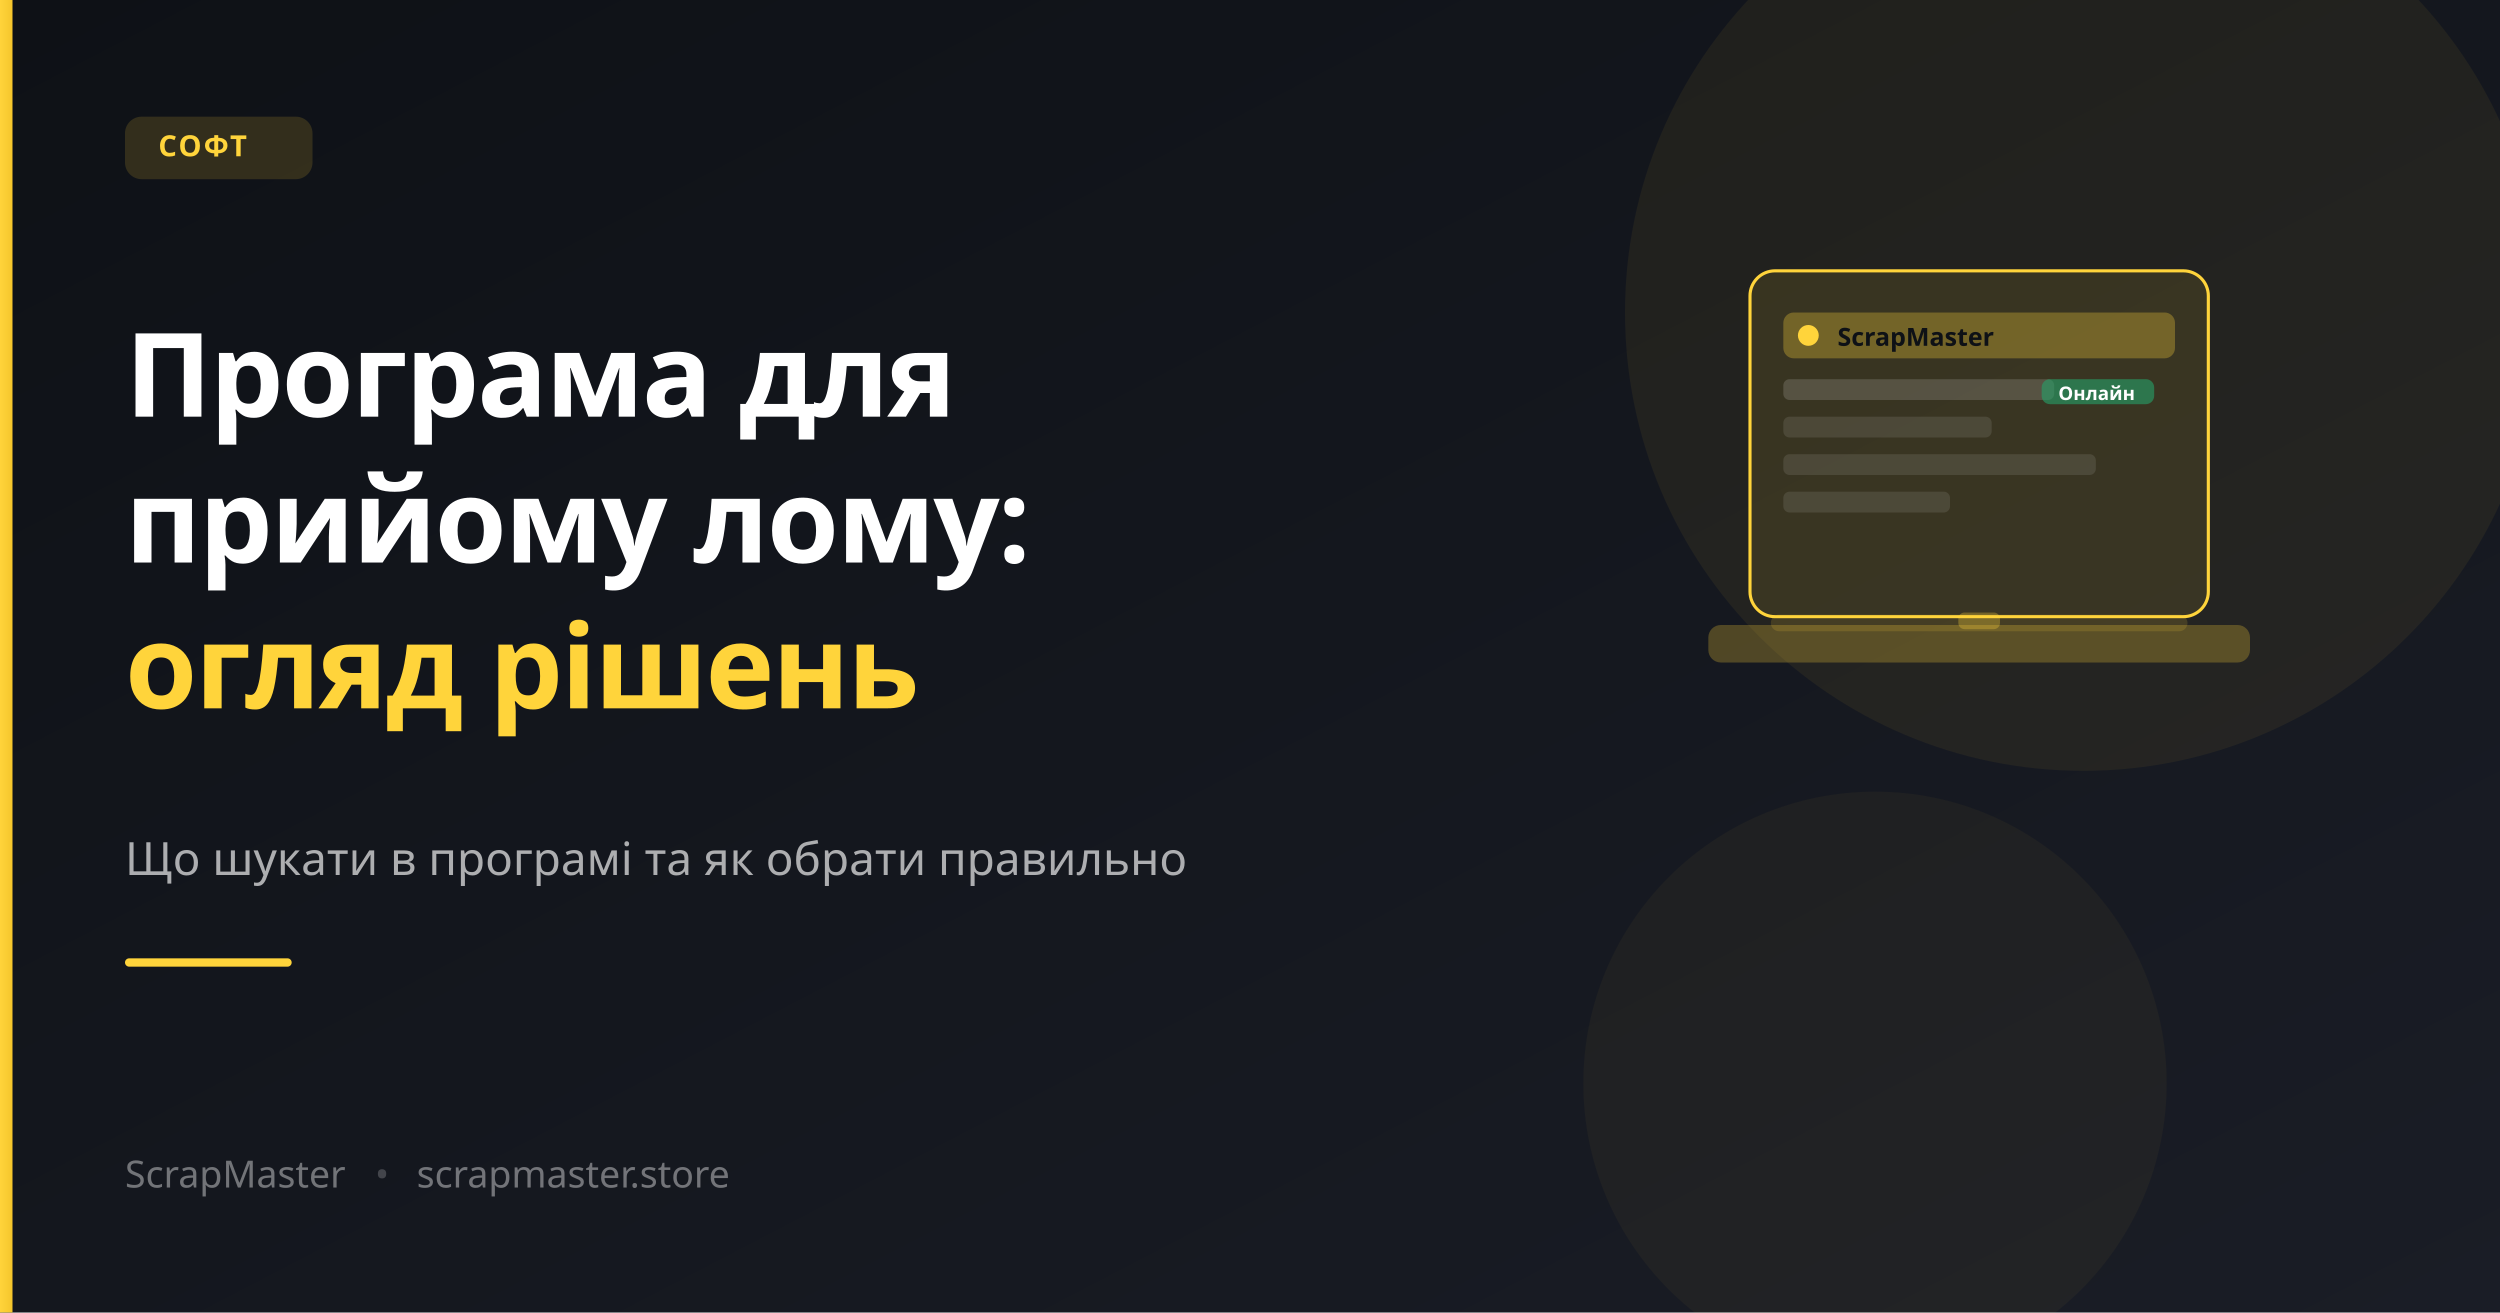
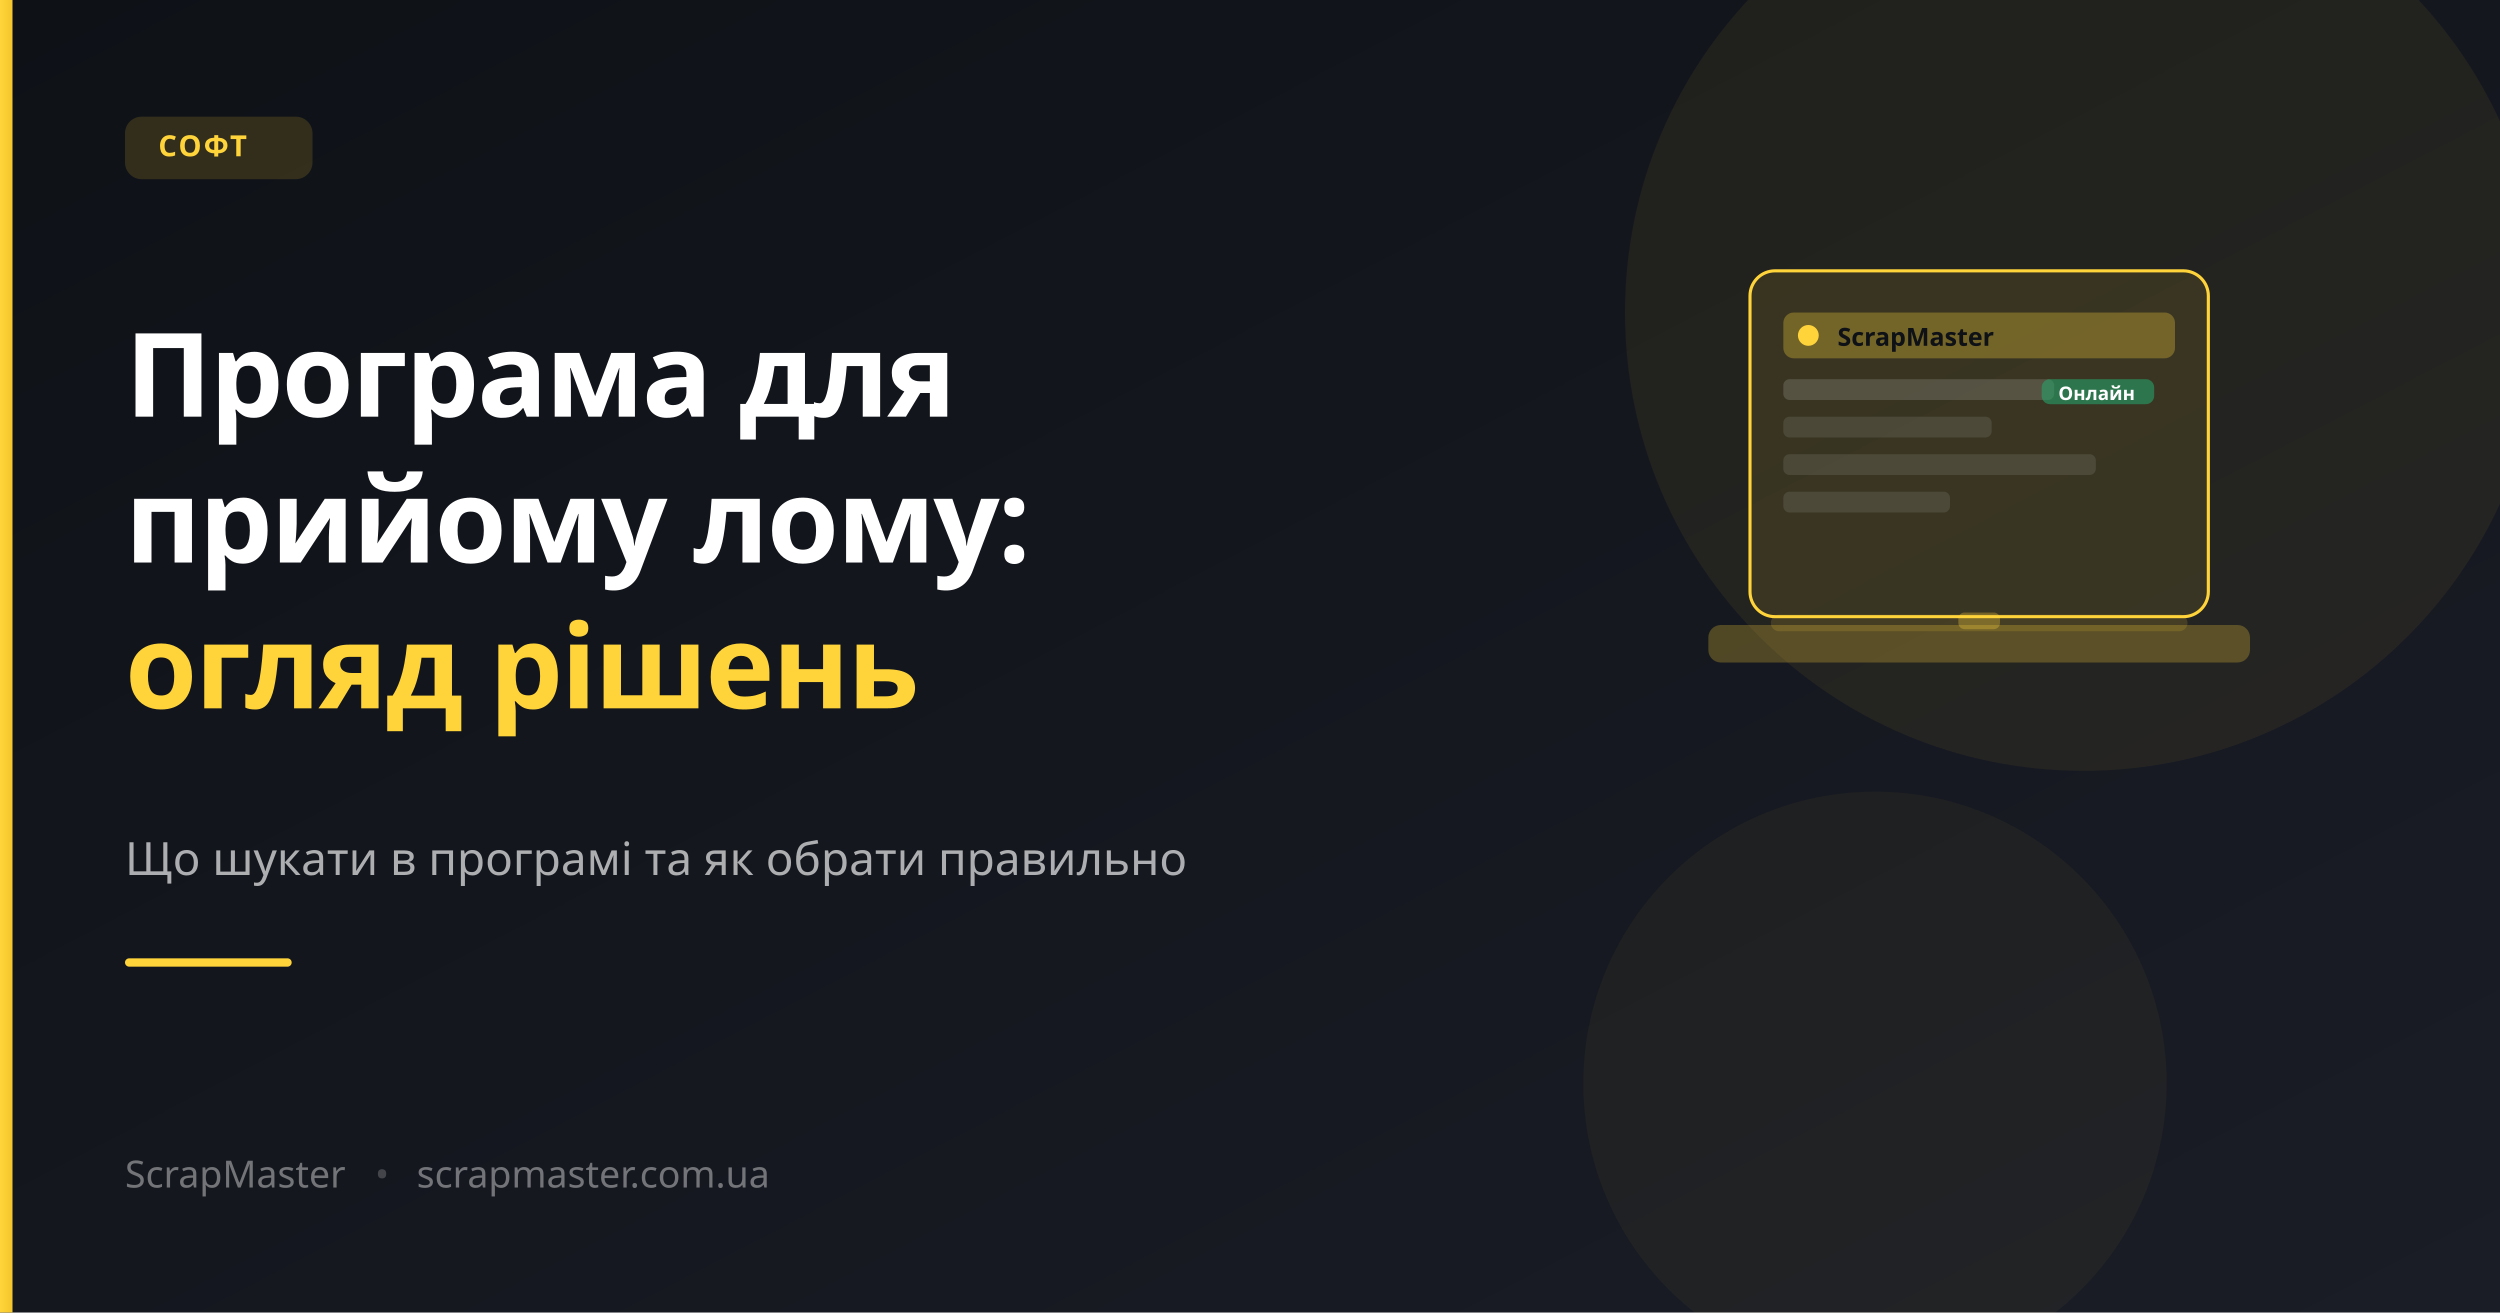
<svg xmlns="http://www.w3.org/2000/svg" viewBox="0 0 1200 630" width="1200" height="630">
  <defs>
    <linearGradient id="bg" x1="0%" y1="0%" x2="100%" y2="100%">
      <stop offset="0%" style="stop-color:#0e1116" />
      <stop offset="100%" style="stop-color:#1a1d26" />
    </linearGradient>
    <linearGradient id="accent" x1="0%" y1="0%" x2="100%" y2="0%">
      <stop offset="0%" style="stop-color:#ffd43b" />
      <stop offset="100%" style="stop-color:#f5c62c" />
    </linearGradient>
  </defs>
  <rect width="1200" height="630" fill="url(#bg)" />
  <circle cx="1000" cy="150" r="220" fill="rgba(255,212,59,0.06)" />
  <circle cx="900" cy="520" r="140" fill="rgba(255,212,59,0.04)" />
  <rect x="0" y="0" width="6" height="630" fill="url(#accent)" />
  <g transform="translate(820, 100)">
    <rect x="0" y="200" width="260" height="18" rx="6" fill="rgba(255,212,59,0.25)" />
    <rect x="30" y="195" width="200" height="8" rx="4" fill="rgba(255,212,59,0.15)" />
    <rect x="20" y="30" width="220" height="166" rx="12" fill="rgba(255,212,59,0.1)" stroke="#ffd43b" stroke-width="1.5" />
    <rect x="36" y="50" width="188" height="22" rx="5" fill="rgba(255,212,59,0.3)" />
    <rect x="36" y="82" width="130" height="10" rx="3" fill="rgba(255,255,255,0.15)" />
    <rect x="36" y="100" width="100" height="10" rx="3" fill="rgba(255,255,255,0.1)" />
    <rect x="36" y="118" width="150" height="10" rx="3" fill="rgba(255,255,255,0.1)" />
    <rect x="36" y="136" width="80" height="10" rx="3" fill="rgba(255,255,255,0.1)" />
    <circle cx="48" cy="61" r="5" fill="#ffd43b" />
    <text x="62" y="66" fill="#0e1116" font-family="sans-serif" font-size="12" font-weight="700">ScrapMaster</text>
    <rect x="160" y="82" width="54" height="12" rx="4" fill="rgba(38,162,105,0.6)" />
    <text x="168" y="92" fill="#fff" font-family="sans-serif" font-size="9" font-weight="600">Онлайн</text>
    <rect x="120" y="194" width="20" height="8" rx="3" fill="rgba(255,212,59,0.3)" />
  </g>
  <rect x="60" y="56" width="90" height="30" rx="8" fill="rgba(255,212,59,0.15)" />
  <text x="76" y="75" fill="#ffd43b" font-family="'Segoe UI', sans-serif" font-size="14" font-weight="600" letter-spacing="1">СОФТ</text>
  <text x="60" y="200" fill="#ffffff" font-family="'Segoe UI', sans-serif" font-size="56" font-weight="800" letter-spacing="-1">Програма для</text>
  <text x="60" y="270" fill="#ffffff" font-family="'Segoe UI', sans-serif" font-size="56" font-weight="800" letter-spacing="-1">прийому лому:</text>
  <text x="60" y="340" fill="#ffd43b" font-family="'Segoe UI', sans-serif" font-size="56" font-weight="800" letter-spacing="-1">огляд рішень</text>
  <text x="60" y="420" fill="rgba(255,255,255,0.65)" font-family="'Segoe UI', sans-serif" font-size="22">Що шукати в програмі та як обрати правильно</text>
  <rect x="60" y="460" width="80" height="4" rx="2" fill="#ffd43b" />
  <text x="60" y="570" fill="rgba(255,255,255,0.4)" font-family="'Segoe UI', sans-serif" font-size="18">ScrapMaster</text>
  <text x="180" y="570" fill="rgba(255,255,255,0.2)" font-family="'Segoe UI', sans-serif" font-size="18">•</text>
-   <text x="200" y="570" fill="rgba(255,255,255,0.4)" font-family="'Segoe UI', sans-serif" font-size="18">scrapmaster.store</text>
+   <text x="200" y="570" fill="rgba(255,255,255,0.4)" font-family="'Segoe UI', sans-serif" font-size="18">scrapmaster.com.ua</text>
</svg>
